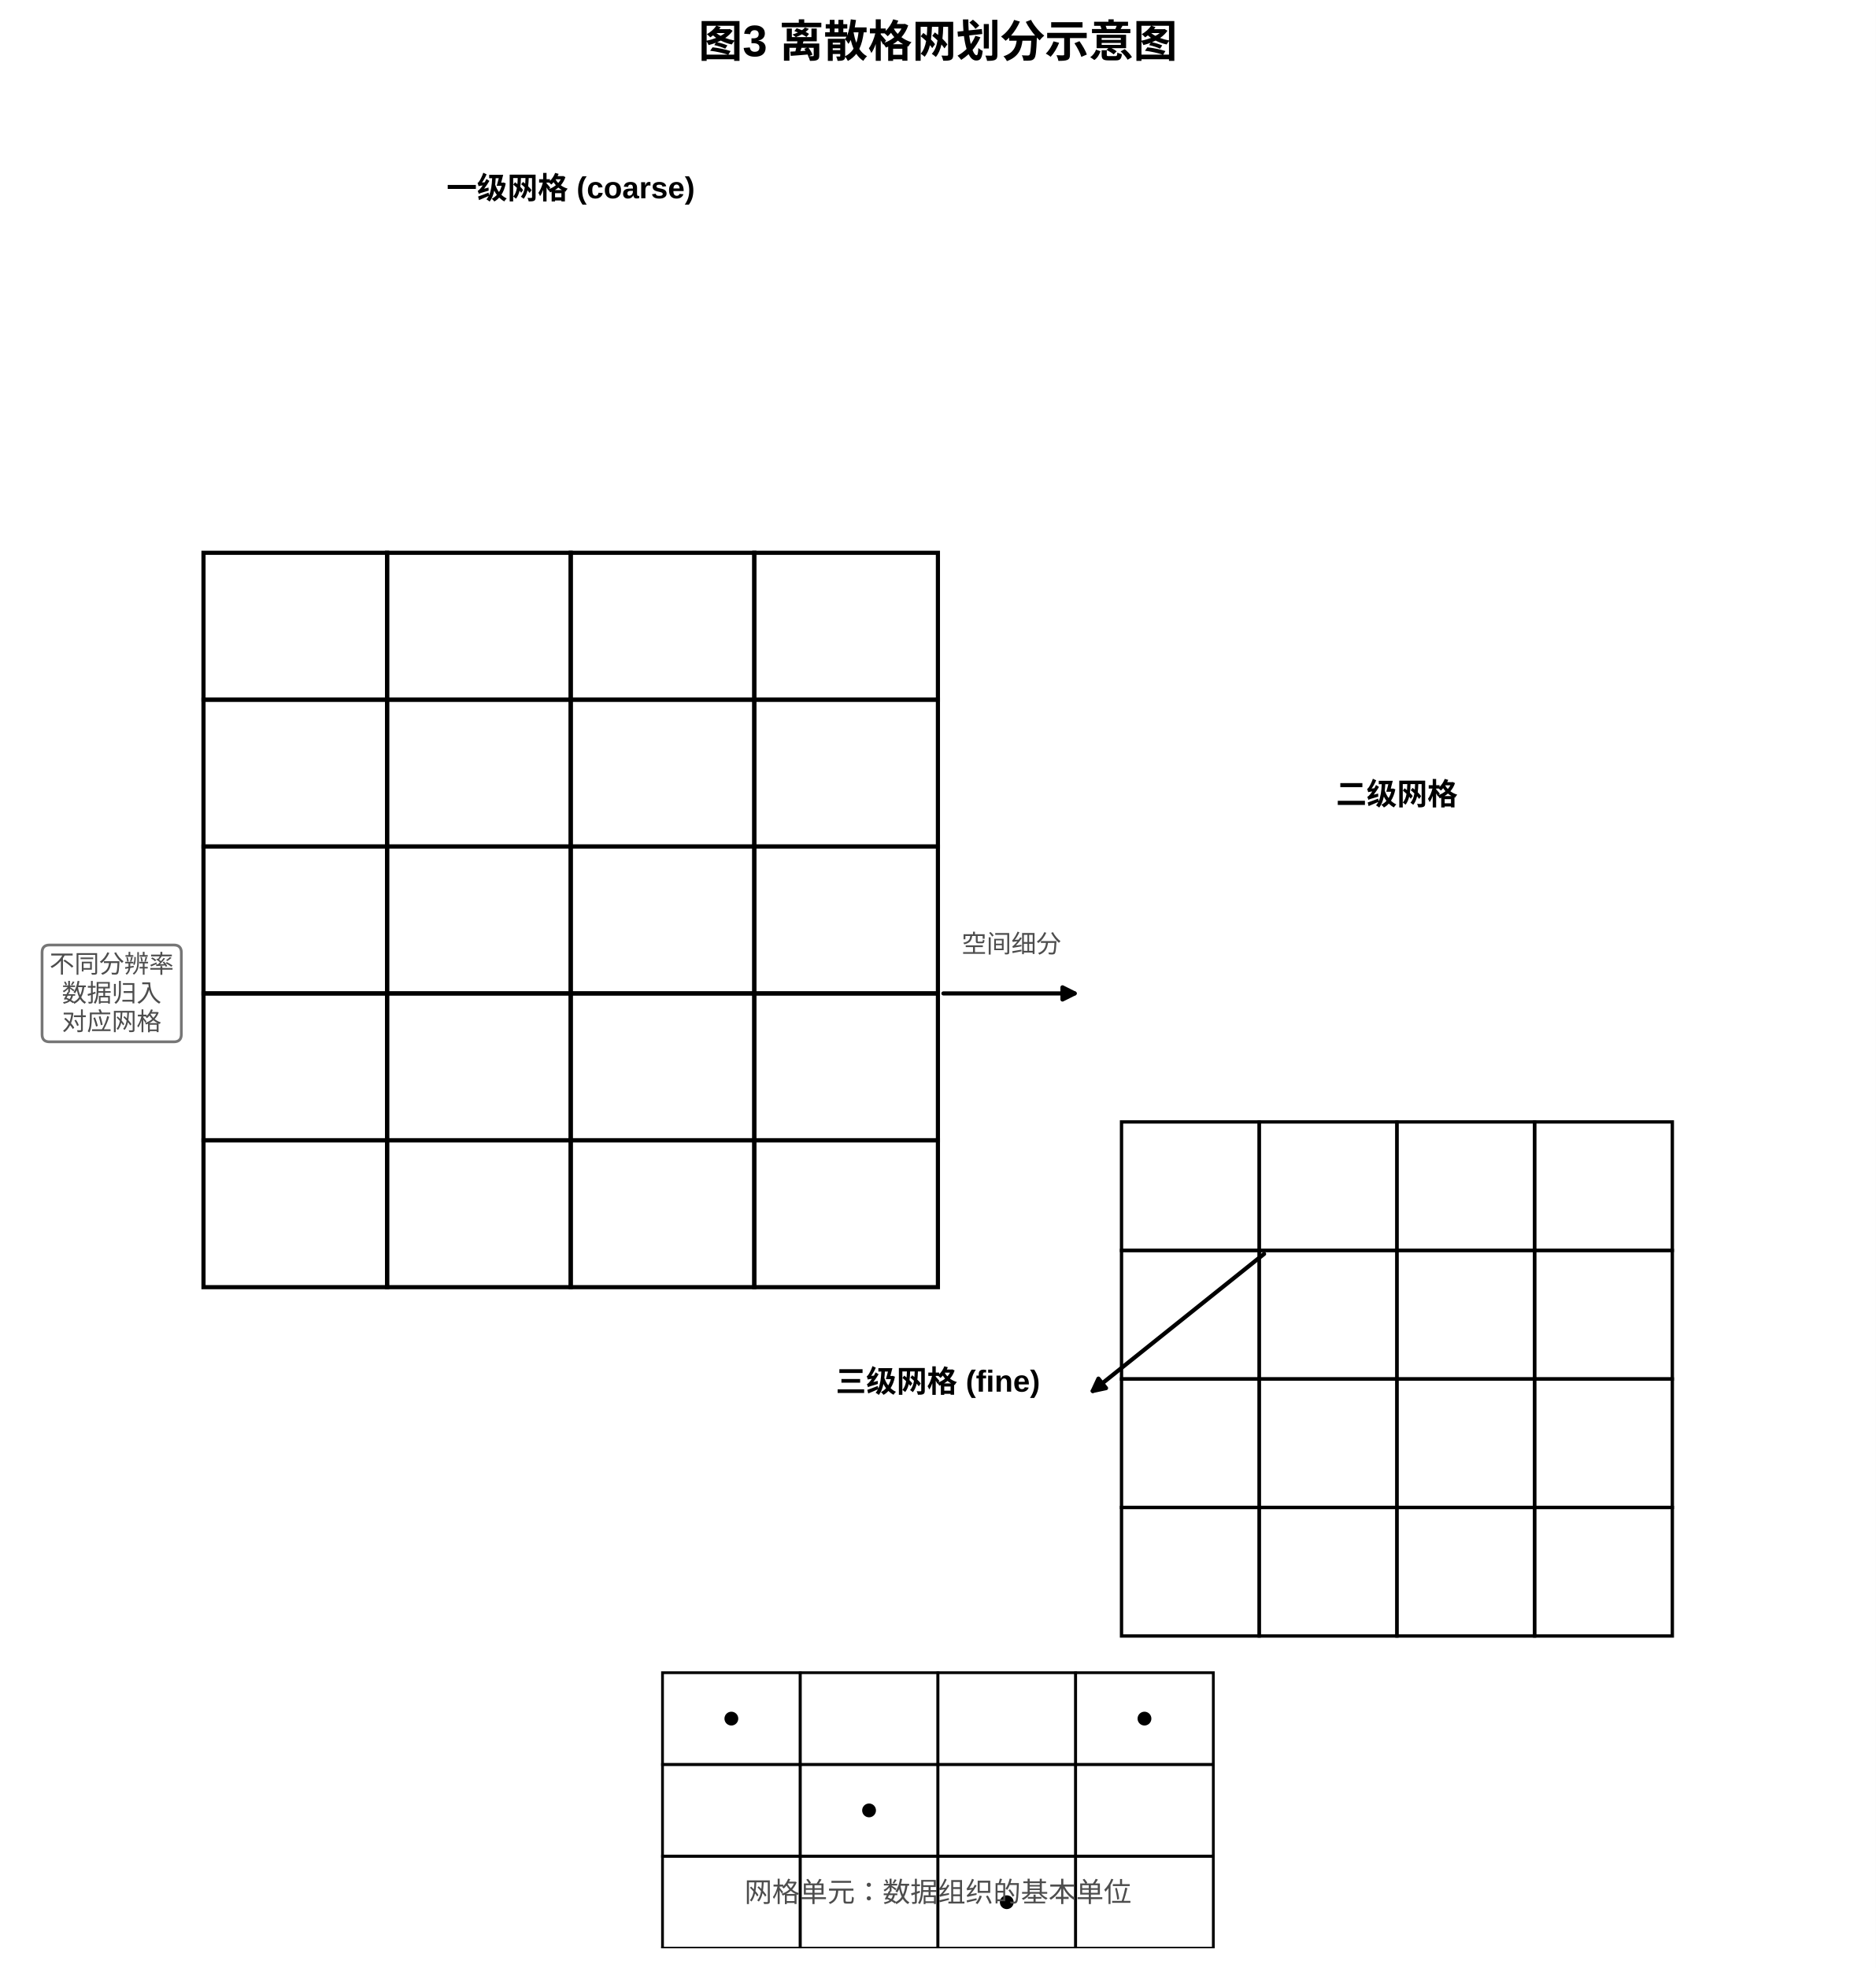
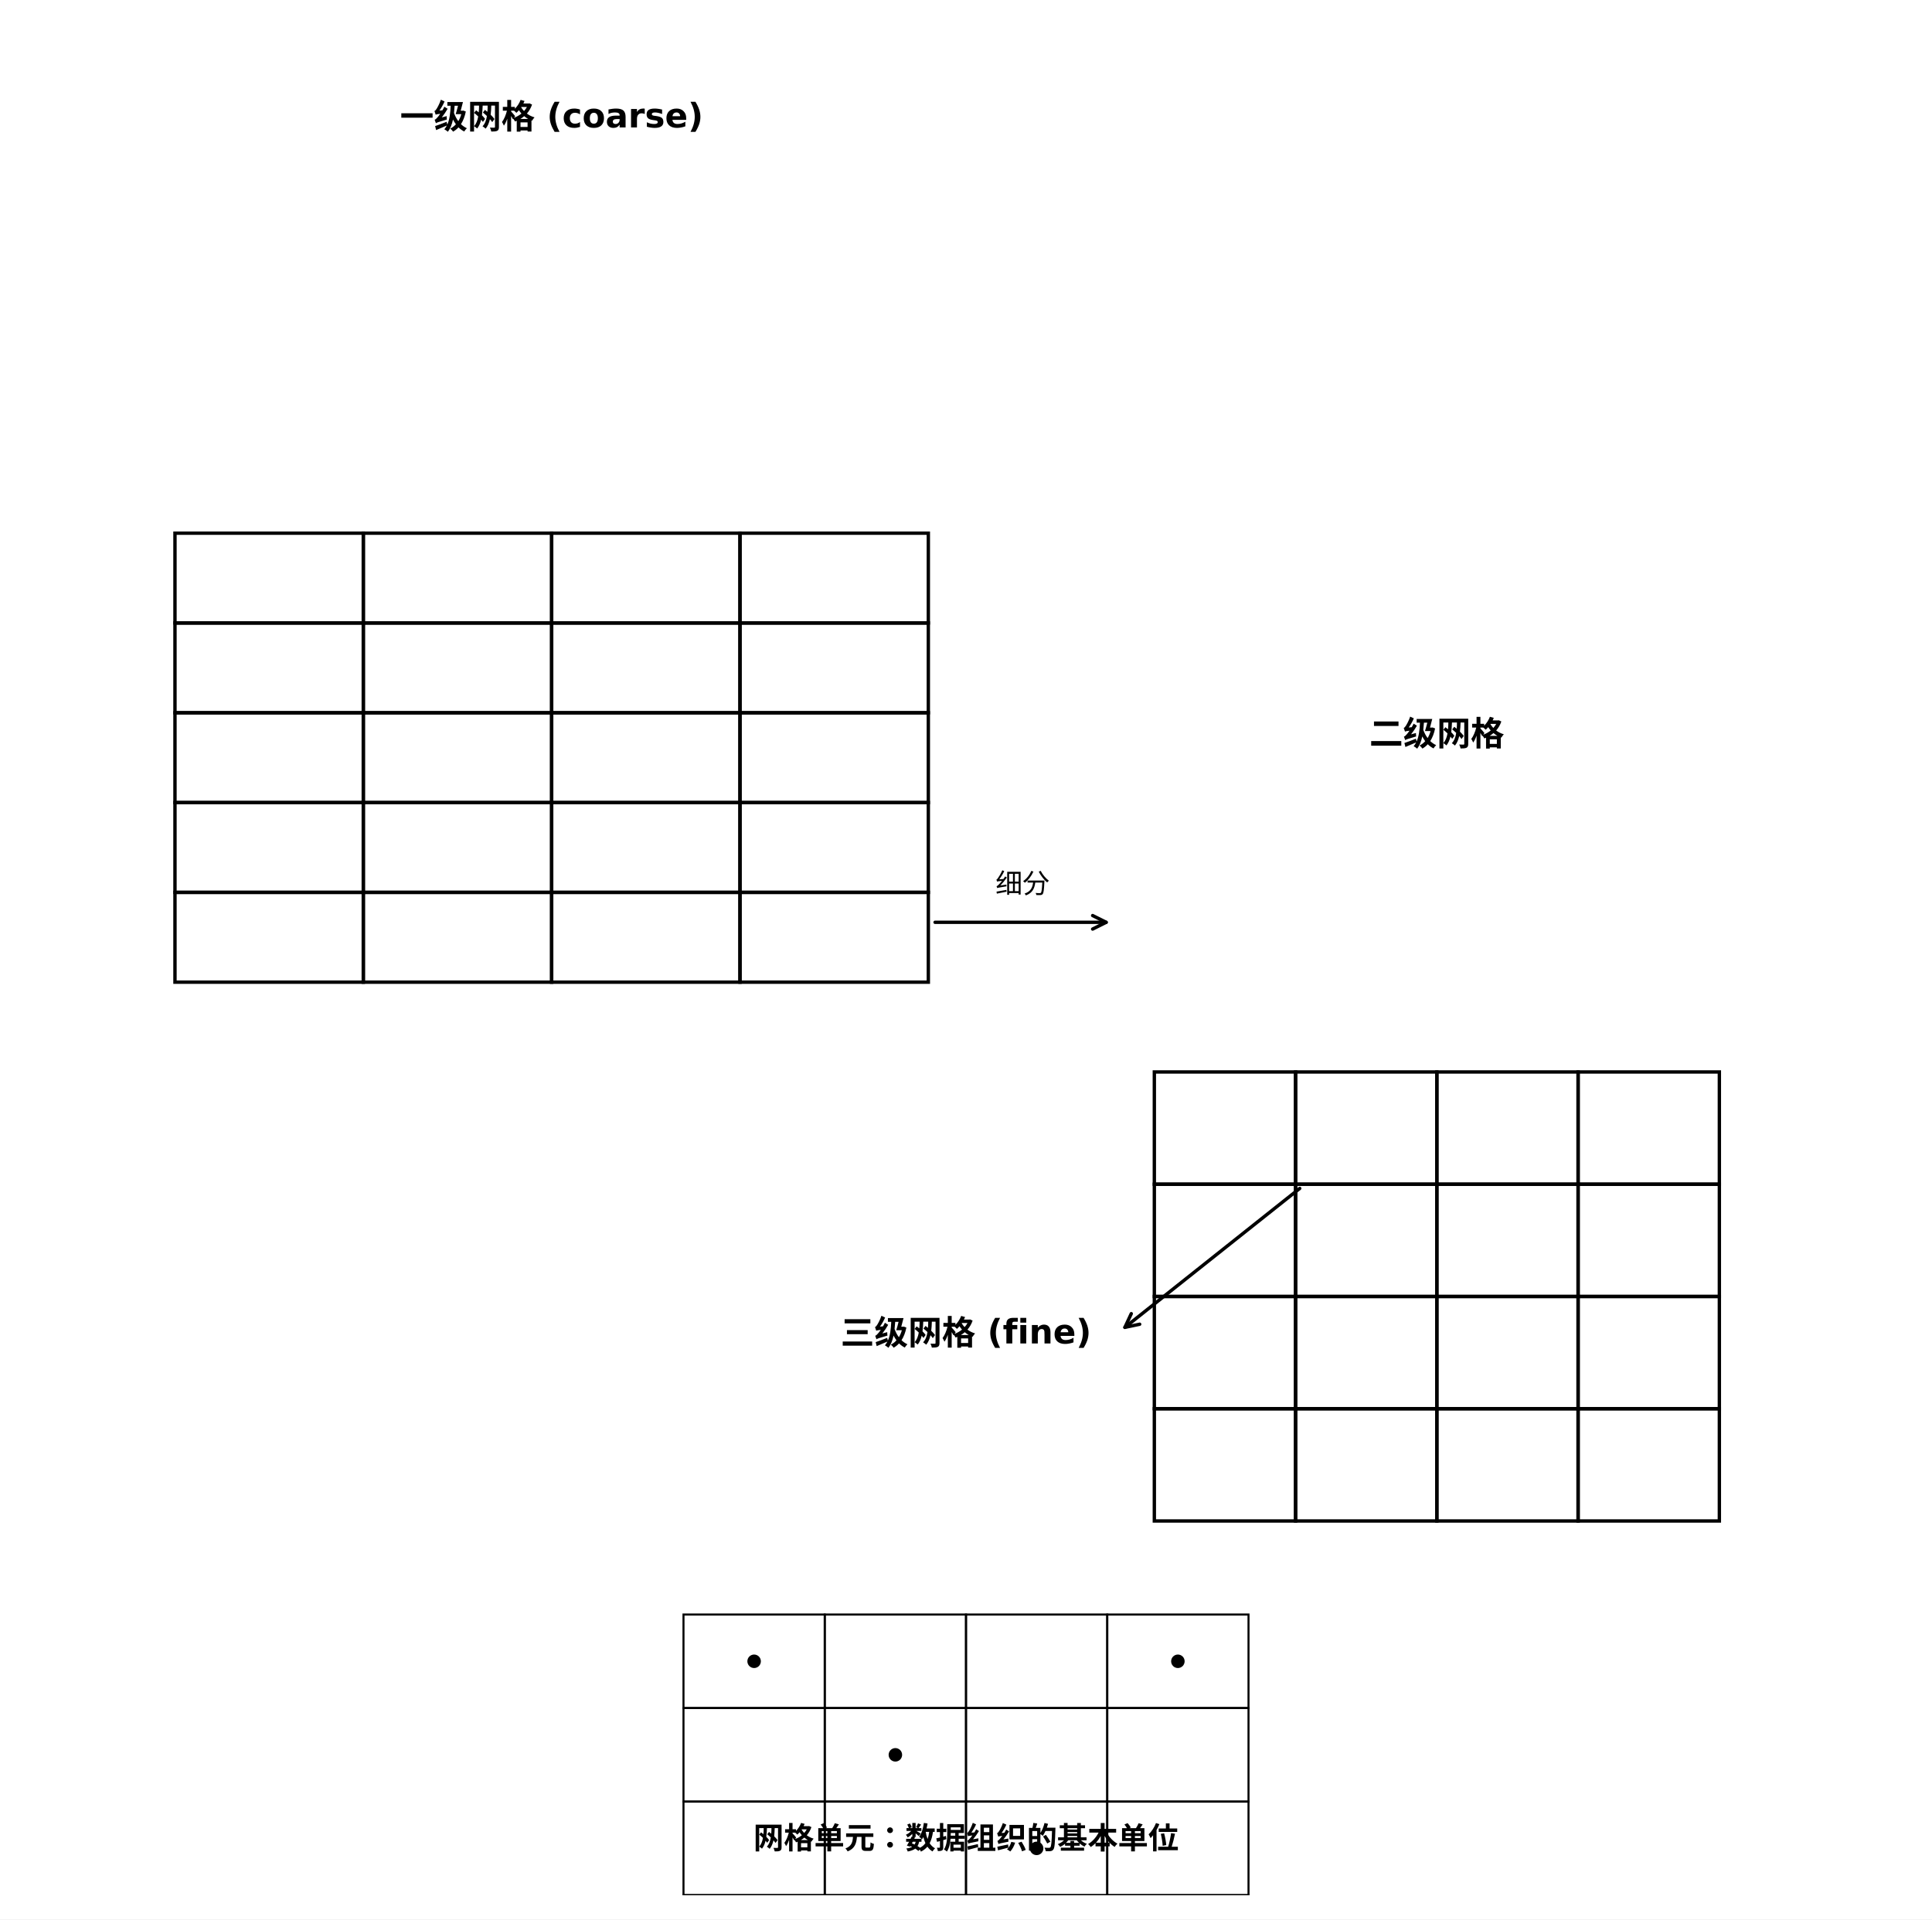
- <svg xmlns="http://www.w3.org/2000/svg" xmlns:xlink="http://www.w3.org/1999/xlink" width="678.788pt" height="712.178pt" viewBox="0 0 678.788 712.178" version="1.1">
+ <svg xmlns="http://www.w3.org/2000/svg" xmlns:xlink="http://www.w3.org/1999/xlink" width="572.4pt" height="568.8pt" viewBox="0 0 572.4 568.8" version="1.1">
  <defs>
    <style type="text/css">*{stroke-linejoin: round; stroke-linecap: butt}</style>
  </defs>
  <g id="figure_1">
    <g id="patch_1">
-       <path d="M 0 712.178  L 678.788 712.178  L 678.788 0  L 0 0  z " style="fill: #ffffff" />
+       <path d="M 0 568.8  L 572.4 568.8  L 572.4 0  L 0 0  z " style="fill: #ffffff" />
    </g>
    <g id="axes_1">
      <g id="patch_2">
-         <path d="M 73.639 253.194  L 140.077 253.194  L 140.077 200.043  L 73.639 200.043  L 73.639 253.194  z " clip-path="url(#p4e05407695)" style="fill: none; stroke: #000000; stroke-width: 1.5; stroke-linejoin: miter" />
+         <path d="M 51.84 184.608  L 107.64 184.608  L 107.64 157.997  L 51.84 157.997  L 51.84 184.608  z " clip-path="url(#p0738478dee)" style="fill: none; stroke: #000000; stroke-linejoin: miter" />
      </g>
      <g id="patch_3">
-         <path d="M 140.077 253.194  L 206.516 253.194  L 206.516 200.043  L 140.077 200.043  L 140.077 253.194  z " clip-path="url(#p4e05407695)" style="fill: none; stroke: #000000; stroke-width: 1.5; stroke-linejoin: miter" />
+         <path d="M 107.64 184.608  L 163.44 184.608  L 163.44 157.997  L 107.64 157.997  L 107.64 184.608  z " clip-path="url(#p0738478dee)" style="fill: none; stroke: #000000; stroke-linejoin: miter" />
      </g>
      <g id="patch_4">
-         <path d="M 206.516 253.194  L 272.955 253.194  L 272.955 200.043  L 206.516 200.043  L 206.516 253.194  z " clip-path="url(#p4e05407695)" style="fill: none; stroke: #000000; stroke-width: 1.5; stroke-linejoin: miter" />
+         <path d="M 163.44 184.608  L 219.24 184.608  L 219.24 157.997  L 163.44 157.997  L 163.44 184.608  z " clip-path="url(#p0738478dee)" style="fill: none; stroke: #000000; stroke-linejoin: miter" />
      </g>
      <g id="patch_5">
-         <path d="M 272.955 253.194  L 339.394 253.194  L 339.394 200.043  L 272.955 200.043  L 272.955 253.194  z " clip-path="url(#p4e05407695)" style="fill: none; stroke: #000000; stroke-width: 1.5; stroke-linejoin: miter" />
+         <path d="M 219.24 184.608  L 275.04 184.608  L 275.04 157.997  L 219.24 157.997  L 219.24 184.608  z " clip-path="url(#p0738478dee)" style="fill: none; stroke: #000000; stroke-linejoin: miter" />
      </g>
      <g id="patch_6">
-         <path d="M 73.639 306.345  L 140.077 306.345  L 140.077 253.194  L 73.639 253.194  L 73.639 306.345  z " clip-path="url(#p4e05407695)" style="fill: none; stroke: #000000; stroke-width: 1.5; stroke-linejoin: miter" />
+         <path d="M 51.84 211.219  L 107.64 211.219  L 107.64 184.608  L 51.84 184.608  L 51.84 211.219  z " clip-path="url(#p0738478dee)" style="fill: none; stroke: #000000; stroke-linejoin: miter" />
      </g>
      <g id="patch_7">
-         <path d="M 140.077 306.345  L 206.516 306.345  L 206.516 253.194  L 140.077 253.194  L 140.077 306.345  z " clip-path="url(#p4e05407695)" style="fill: none; stroke: #000000; stroke-width: 1.5; stroke-linejoin: miter" />
+         <path d="M 107.64 211.219  L 163.44 211.219  L 163.44 184.608  L 107.64 184.608  L 107.64 211.219  z " clip-path="url(#p0738478dee)" style="fill: none; stroke: #000000; stroke-linejoin: miter" />
      </g>
      <g id="patch_8">
-         <path d="M 206.516 306.345  L 272.955 306.345  L 272.955 253.194  L 206.516 253.194  L 206.516 306.345  z " clip-path="url(#p4e05407695)" style="fill: none; stroke: #000000; stroke-width: 1.5; stroke-linejoin: miter" />
+         <path d="M 163.44 211.219  L 219.24 211.219  L 219.24 184.608  L 163.44 184.608  L 163.44 211.219  z " clip-path="url(#p0738478dee)" style="fill: none; stroke: #000000; stroke-linejoin: miter" />
      </g>
      <g id="patch_9">
-         <path d="M 272.955 306.345  L 339.394 306.345  L 339.394 253.194  L 272.955 253.194  L 272.955 306.345  z " clip-path="url(#p4e05407695)" style="fill: none; stroke: #000000; stroke-width: 1.5; stroke-linejoin: miter" />
+         <path d="M 219.24 211.219  L 275.04 211.219  L 275.04 184.608  L 219.24 184.608  L 219.24 211.219  z " clip-path="url(#p0738478dee)" style="fill: none; stroke: #000000; stroke-linejoin: miter" />
      </g>
      <g id="patch_10">
-         <path d="M 73.639 359.496  L 140.077 359.496  L 140.077 306.345  L 73.639 306.345  L 73.639 359.496  z " clip-path="url(#p4e05407695)" style="fill: none; stroke: #000000; stroke-width: 1.5; stroke-linejoin: miter" />
+         <path d="M 51.84 237.83  L 107.64 237.83  L 107.64 211.219  L 51.84 211.219  L 51.84 237.83  z " clip-path="url(#p0738478dee)" style="fill: none; stroke: #000000; stroke-linejoin: miter" />
      </g>
      <g id="patch_11">
-         <path d="M 140.077 359.496  L 206.516 359.496  L 206.516 306.345  L 140.077 306.345  L 140.077 359.496  z " clip-path="url(#p4e05407695)" style="fill: none; stroke: #000000; stroke-width: 1.5; stroke-linejoin: miter" />
+         <path d="M 107.64 237.83  L 163.44 237.83  L 163.44 211.219  L 107.64 211.219  L 107.64 237.83  z " clip-path="url(#p0738478dee)" style="fill: none; stroke: #000000; stroke-linejoin: miter" />
      </g>
      <g id="patch_12">
-         <path d="M 206.516 359.496  L 272.955 359.496  L 272.955 306.345  L 206.516 306.345  L 206.516 359.496  z " clip-path="url(#p4e05407695)" style="fill: none; stroke: #000000; stroke-width: 1.5; stroke-linejoin: miter" />
+         <path d="M 163.44 237.83  L 219.24 237.83  L 219.24 211.219  L 163.44 211.219  L 163.44 237.83  z " clip-path="url(#p0738478dee)" style="fill: none; stroke: #000000; stroke-linejoin: miter" />
      </g>
      <g id="patch_13">
-         <path d="M 272.955 359.496  L 339.394 359.496  L 339.394 306.345  L 272.955 306.345  L 272.955 359.496  z " clip-path="url(#p4e05407695)" style="fill: none; stroke: #000000; stroke-width: 1.5; stroke-linejoin: miter" />
+         <path d="M 219.24 237.83  L 275.04 237.83  L 275.04 211.219  L 219.24 211.219  L 219.24 237.83  z " clip-path="url(#p0738478dee)" style="fill: none; stroke: #000000; stroke-linejoin: miter" />
      </g>
      <g id="patch_14">
-         <path d="M 73.639 412.647  L 140.077 412.647  L 140.077 359.496  L 73.639 359.496  L 73.639 412.647  z " clip-path="url(#p4e05407695)" style="fill: none; stroke: #000000; stroke-width: 1.5; stroke-linejoin: miter" />
+         <path d="M 51.84 264.442  L 107.64 264.442  L 107.64 237.83  L 51.84 237.83  L 51.84 264.442  z " clip-path="url(#p0738478dee)" style="fill: none; stroke: #000000; stroke-linejoin: miter" />
      </g>
      <g id="patch_15">
-         <path d="M 140.077 412.647  L 206.516 412.647  L 206.516 359.496  L 140.077 359.496  L 140.077 412.647  z " clip-path="url(#p4e05407695)" style="fill: none; stroke: #000000; stroke-width: 1.5; stroke-linejoin: miter" />
+         <path d="M 107.64 264.442  L 163.44 264.442  L 163.44 237.83  L 107.64 237.83  L 107.64 264.442  z " clip-path="url(#p0738478dee)" style="fill: none; stroke: #000000; stroke-linejoin: miter" />
      </g>
      <g id="patch_16">
-         <path d="M 206.516 412.647  L 272.955 412.647  L 272.955 359.496  L 206.516 359.496  L 206.516 412.647  z " clip-path="url(#p4e05407695)" style="fill: none; stroke: #000000; stroke-width: 1.5; stroke-linejoin: miter" />
+         <path d="M 163.44 264.442  L 219.24 264.442  L 219.24 237.83  L 163.44 237.83  L 163.44 264.442  z " clip-path="url(#p0738478dee)" style="fill: none; stroke: #000000; stroke-linejoin: miter" />
      </g>
      <g id="patch_17">
-         <path d="M 272.955 412.647  L 339.394 412.647  L 339.394 359.496  L 272.955 359.496  L 272.955 412.647  z " clip-path="url(#p4e05407695)" style="fill: none; stroke: #000000; stroke-width: 1.5; stroke-linejoin: miter" />
+         <path d="M 219.24 264.442  L 275.04 264.442  L 275.04 237.83  L 219.24 237.83  L 219.24 264.442  z " clip-path="url(#p0738478dee)" style="fill: none; stroke: #000000; stroke-linejoin: miter" />
      </g>
      <g id="patch_18">
-         <path d="M 73.639 465.798  L 140.077 465.798  L 140.077 412.647  L 73.639 412.647  L 73.639 465.798  z " clip-path="url(#p4e05407695)" style="fill: none; stroke: #000000; stroke-width: 1.5; stroke-linejoin: miter" />
+         <path d="M 51.84 291.053  L 107.64 291.053  L 107.64 264.442  L 51.84 264.442  L 51.84 291.053  z " clip-path="url(#p0738478dee)" style="fill: none; stroke: #000000; stroke-linejoin: miter" />
      </g>
      <g id="patch_19">
-         <path d="M 140.077 465.798  L 206.516 465.798  L 206.516 412.647  L 140.077 412.647  L 140.077 465.798  z " clip-path="url(#p4e05407695)" style="fill: none; stroke: #000000; stroke-width: 1.5; stroke-linejoin: miter" />
+         <path d="M 107.64 291.053  L 163.44 291.053  L 163.44 264.442  L 107.64 264.442  L 107.64 291.053  z " clip-path="url(#p0738478dee)" style="fill: none; stroke: #000000; stroke-linejoin: miter" />
      </g>
      <g id="patch_20">
-         <path d="M 206.516 465.798  L 272.955 465.798  L 272.955 412.647  L 206.516 412.647  L 206.516 465.798  z " clip-path="url(#p4e05407695)" style="fill: none; stroke: #000000; stroke-width: 1.5; stroke-linejoin: miter" />
+         <path d="M 163.44 291.053  L 219.24 291.053  L 219.24 264.442  L 163.44 264.442  L 163.44 291.053  z " clip-path="url(#p0738478dee)" style="fill: none; stroke: #000000; stroke-linejoin: miter" />
      </g>
      <g id="patch_21">
-         <path d="M 272.955 465.798  L 339.394 465.798  L 339.394 412.647  L 272.955 412.647  L 272.955 465.798  z " clip-path="url(#p4e05407695)" style="fill: none; stroke: #000000; stroke-width: 1.5; stroke-linejoin: miter" />
+         <path d="M 219.24 291.053  L 275.04 291.053  L 275.04 264.442  L 219.24 264.442  L 219.24 291.053  z " clip-path="url(#p0738478dee)" style="fill: none; stroke: #000000; stroke-linejoin: miter" />
      </g>
      <g id="patch_22">
-         <path d="M 405.832 452.51  L 455.662 452.51  L 455.662 406.003  L 405.832 406.003  L 405.832 452.51  z " clip-path="url(#p4e05407695)" style="fill: none; stroke: #000000; stroke-width: 1.2; stroke-linejoin: miter" />
+         <path d="M 342 350.928  L 383.85 350.928  L 383.85 317.664  L 342 317.664  L 342 350.928  z " clip-path="url(#p0738478dee)" style="fill: none; stroke: #000000; stroke-linejoin: miter" />
      </g>
      <g id="patch_23">
-         <path d="M 455.662 452.51  L 505.491 452.51  L 505.491 406.003  L 455.662 406.003  L 455.662 452.51  z " clip-path="url(#p4e05407695)" style="fill: none; stroke: #000000; stroke-width: 1.2; stroke-linejoin: miter" />
+         <path d="M 383.85 350.928  L 425.7 350.928  L 425.7 317.664  L 383.85 317.664  L 383.85 350.928  z " clip-path="url(#p0738478dee)" style="fill: none; stroke: #000000; stroke-linejoin: miter" />
      </g>
      <g id="patch_24">
-         <path d="M 505.491 452.51  L 555.32 452.51  L 555.32 406.003  L 505.491 406.003  L 505.491 452.51  z " clip-path="url(#p4e05407695)" style="fill: none; stroke: #000000; stroke-width: 1.2; stroke-linejoin: miter" />
+         <path d="M 425.7 350.928  L 467.55 350.928  L 467.55 317.664  L 425.7 317.664  L 425.7 350.928  z " clip-path="url(#p0738478dee)" style="fill: none; stroke: #000000; stroke-linejoin: miter" />
      </g>
      <g id="patch_25">
-         <path d="M 555.32 452.51  L 605.149 452.51  L 605.149 406.003  L 555.32 406.003  L 555.32 452.51  z " clip-path="url(#p4e05407695)" style="fill: none; stroke: #000000; stroke-width: 1.2; stroke-linejoin: miter" />
+         <path d="M 467.55 350.928  L 509.4 350.928  L 509.4 317.664  L 467.55 317.664  L 467.55 350.928  z " clip-path="url(#p0738478dee)" style="fill: none; stroke: #000000; stroke-linejoin: miter" />
      </g>
      <g id="patch_26">
-         <path d="M 405.832 499.017  L 455.662 499.017  L 455.662 452.51  L 405.832 452.51  L 405.832 499.017  z " clip-path="url(#p4e05407695)" style="fill: none; stroke: #000000; stroke-width: 1.2; stroke-linejoin: miter" />
+         <path d="M 342 384.192  L 383.85 384.192  L 383.85 350.928  L 342 350.928  L 342 384.192  z " clip-path="url(#p0738478dee)" style="fill: none; stroke: #000000; stroke-linejoin: miter" />
      </g>
      <g id="patch_27">
-         <path d="M 455.662 499.017  L 505.491 499.017  L 505.491 452.51  L 455.662 452.51  L 455.662 499.017  z " clip-path="url(#p4e05407695)" style="fill: none; stroke: #000000; stroke-width: 1.2; stroke-linejoin: miter" />
+         <path d="M 383.85 384.192  L 425.7 384.192  L 425.7 350.928  L 383.85 350.928  L 383.85 384.192  z " clip-path="url(#p0738478dee)" style="fill: none; stroke: #000000; stroke-linejoin: miter" />
      </g>
      <g id="patch_28">
-         <path d="M 505.491 499.017  L 555.32 499.017  L 555.32 452.51  L 505.491 452.51  L 505.491 499.017  z " clip-path="url(#p4e05407695)" style="fill: none; stroke: #000000; stroke-width: 1.2; stroke-linejoin: miter" />
+         <path d="M 425.7 384.192  L 467.55 384.192  L 467.55 350.928  L 425.7 350.928  L 425.7 384.192  z " clip-path="url(#p0738478dee)" style="fill: none; stroke: #000000; stroke-linejoin: miter" />
      </g>
      <g id="patch_29">
-         <path d="M 555.32 499.017  L 605.149 499.017  L 605.149 452.51  L 555.32 452.51  L 555.32 499.017  z " clip-path="url(#p4e05407695)" style="fill: none; stroke: #000000; stroke-width: 1.2; stroke-linejoin: miter" />
+         <path d="M 467.55 384.192  L 509.4 384.192  L 509.4 350.928  L 467.55 350.928  L 467.55 384.192  z " clip-path="url(#p0738478dee)" style="fill: none; stroke: #000000; stroke-linejoin: miter" />
      </g>
      <g id="patch_30">
-         <path d="M 405.832 545.524  L 455.662 545.524  L 455.662 499.017  L 405.832 499.017  L 405.832 545.524  z " clip-path="url(#p4e05407695)" style="fill: none; stroke: #000000; stroke-width: 1.2; stroke-linejoin: miter" />
+         <path d="M 342 417.456  L 383.85 417.456  L 383.85 384.192  L 342 384.192  L 342 417.456  z " clip-path="url(#p0738478dee)" style="fill: none; stroke: #000000; stroke-linejoin: miter" />
      </g>
      <g id="patch_31">
-         <path d="M 455.662 545.524  L 505.491 545.524  L 505.491 499.017  L 455.662 499.017  L 455.662 545.524  z " clip-path="url(#p4e05407695)" style="fill: none; stroke: #000000; stroke-width: 1.2; stroke-linejoin: miter" />
+         <path d="M 383.85 417.456  L 425.7 417.456  L 425.7 384.192  L 383.85 384.192  L 383.85 417.456  z " clip-path="url(#p0738478dee)" style="fill: none; stroke: #000000; stroke-linejoin: miter" />
      </g>
      <g id="patch_32">
-         <path d="M 505.491 545.524  L 555.32 545.524  L 555.32 499.017  L 505.491 499.017  L 505.491 545.524  z " clip-path="url(#p4e05407695)" style="fill: none; stroke: #000000; stroke-width: 1.2; stroke-linejoin: miter" />
+         <path d="M 425.7 417.456  L 467.55 417.456  L 467.55 384.192  L 425.7 384.192  L 425.7 417.456  z " clip-path="url(#p0738478dee)" style="fill: none; stroke: #000000; stroke-linejoin: miter" />
      </g>
      <g id="patch_33">
-         <path d="M 555.32 545.524  L 605.149 545.524  L 605.149 499.017  L 555.32 499.017  L 555.32 545.524  z " clip-path="url(#p4e05407695)" style="fill: none; stroke: #000000; stroke-width: 1.2; stroke-linejoin: miter" />
+         <path d="M 467.55 417.456  L 509.4 417.456  L 509.4 384.192  L 467.55 384.192  L 467.55 417.456  z " clip-path="url(#p0738478dee)" style="fill: none; stroke: #000000; stroke-linejoin: miter" />
      </g>
      <g id="patch_34">
-         <path d="M 405.832 592.032  L 455.662 592.032  L 455.662 545.524  L 405.832 545.524  L 405.832 592.032  z " clip-path="url(#p4e05407695)" style="fill: none; stroke: #000000; stroke-width: 1.2; stroke-linejoin: miter" />
+         <path d="M 342 450.72  L 383.85 450.72  L 383.85 417.456  L 342 417.456  L 342 450.72  z " clip-path="url(#p0738478dee)" style="fill: none; stroke: #000000; stroke-linejoin: miter" />
      </g>
      <g id="patch_35">
-         <path d="M 455.662 592.032  L 505.491 592.032  L 505.491 545.524  L 455.662 545.524  L 455.662 592.032  z " clip-path="url(#p4e05407695)" style="fill: none; stroke: #000000; stroke-width: 1.2; stroke-linejoin: miter" />
+         <path d="M 383.85 450.72  L 425.7 450.72  L 425.7 417.456  L 383.85 417.456  L 383.85 450.72  z " clip-path="url(#p0738478dee)" style="fill: none; stroke: #000000; stroke-linejoin: miter" />
      </g>
      <g id="patch_36">
-         <path d="M 505.491 592.032  L 555.32 592.032  L 555.32 545.524  L 505.491 545.524  L 505.491 592.032  z " clip-path="url(#p4e05407695)" style="fill: none; stroke: #000000; stroke-width: 1.2; stroke-linejoin: miter" />
+         <path d="M 425.7 450.72  L 467.55 450.72  L 467.55 417.456  L 425.7 417.456  L 425.7 450.72  z " clip-path="url(#p0738478dee)" style="fill: none; stroke: #000000; stroke-linejoin: miter" />
      </g>
      <g id="patch_37">
-         <path d="M 555.32 592.032  L 605.149 592.032  L 605.149 545.524  L 555.32 545.524  L 555.32 592.032  z " clip-path="url(#p4e05407695)" style="fill: none; stroke: #000000; stroke-width: 1.2; stroke-linejoin: miter" />
+         <path d="M 467.55 450.72  L 509.4 450.72  L 509.4 417.456  L 467.55 417.456  L 467.55 450.72  z " clip-path="url(#p0738478dee)" style="fill: none; stroke: #000000; stroke-linejoin: miter" />
      </g>
      <g id="patch_38">
-         <path d="M 239.736 638.539  L 289.565 638.539  L 289.565 605.319  L 239.736 605.319  L 239.736 638.539  z " clip-path="url(#p4e05407695)" style="fill: none; stroke: #000000; stroke-linejoin: miter" />
+         <path d="M 202.5 506.16  L 244.35 506.16  L 244.35 478.44  L 202.5 478.44  L 202.5 506.16  z " clip-path="url(#p0738478dee)" style="fill: none; stroke: #000000; stroke-width: 0.6; stroke-linejoin: miter" />
      </g>
      <g id="patch_39">
-         <path d="M 289.565 638.539  L 339.394 638.539  L 339.394 605.319  L 289.565 605.319  L 289.565 638.539  z " clip-path="url(#p4e05407695)" style="fill: none; stroke: #000000; stroke-linejoin: miter" />
+         <path d="M 244.35 506.16  L 286.2 506.16  L 286.2 478.44  L 244.35 478.44  L 244.35 506.16  z " clip-path="url(#p0738478dee)" style="fill: none; stroke: #000000; stroke-width: 0.6; stroke-linejoin: miter" />
      </g>
      <g id="patch_40">
-         <path d="M 339.394 638.539  L 389.223 638.539  L 389.223 605.319  L 339.394 605.319  L 339.394 638.539  z " clip-path="url(#p4e05407695)" style="fill: none; stroke: #000000; stroke-linejoin: miter" />
+         <path d="M 286.2 506.16  L 328.05 506.16  L 328.05 478.44  L 286.2 478.44  L 286.2 506.16  z " clip-path="url(#p0738478dee)" style="fill: none; stroke: #000000; stroke-width: 0.6; stroke-linejoin: miter" />
      </g>
      <g id="patch_41">
-         <path d="M 389.223 638.539  L 439.052 638.539  L 439.052 605.319  L 389.223 605.319  L 389.223 638.539  z " clip-path="url(#p4e05407695)" style="fill: none; stroke: #000000; stroke-linejoin: miter" />
+         <path d="M 328.05 506.16  L 369.9 506.16  L 369.9 478.44  L 328.05 478.44  L 328.05 506.16  z " clip-path="url(#p0738478dee)" style="fill: none; stroke: #000000; stroke-width: 0.6; stroke-linejoin: miter" />
      </g>
      <g id="patch_42">
-         <path d="M 239.736 671.758  L 289.565 671.758  L 289.565 638.539  L 239.736 638.539  L 239.736 671.758  z " clip-path="url(#p4e05407695)" style="fill: none; stroke: #000000; stroke-linejoin: miter" />
+         <path d="M 202.5 533.88  L 244.35 533.88  L 244.35 506.16  L 202.5 506.16  L 202.5 533.88  z " clip-path="url(#p0738478dee)" style="fill: none; stroke: #000000; stroke-width: 0.6; stroke-linejoin: miter" />
      </g>
      <g id="patch_43">
-         <path d="M 289.565 671.758  L 339.394 671.758  L 339.394 638.539  L 289.565 638.539  L 289.565 671.758  z " clip-path="url(#p4e05407695)" style="fill: none; stroke: #000000; stroke-linejoin: miter" />
+         <path d="M 244.35 533.88  L 286.2 533.88  L 286.2 506.16  L 244.35 506.16  L 244.35 533.88  z " clip-path="url(#p0738478dee)" style="fill: none; stroke: #000000; stroke-width: 0.6; stroke-linejoin: miter" />
      </g>
      <g id="patch_44">
-         <path d="M 339.394 671.758  L 389.223 671.758  L 389.223 638.539  L 339.394 638.539  L 339.394 671.758  z " clip-path="url(#p4e05407695)" style="fill: none; stroke: #000000; stroke-linejoin: miter" />
+         <path d="M 286.2 533.88  L 328.05 533.88  L 328.05 506.16  L 286.2 506.16  L 286.2 533.88  z " clip-path="url(#p0738478dee)" style="fill: none; stroke: #000000; stroke-width: 0.6; stroke-linejoin: miter" />
      </g>
      <g id="patch_45">
-         <path d="M 389.223 671.758  L 439.052 671.758  L 439.052 638.539  L 389.223 638.539  L 389.223 671.758  z " clip-path="url(#p4e05407695)" style="fill: none; stroke: #000000; stroke-linejoin: miter" />
+         <path d="M 328.05 533.88  L 369.9 533.88  L 369.9 506.16  L 328.05 506.16  L 328.05 533.88  z " clip-path="url(#p0738478dee)" style="fill: none; stroke: #000000; stroke-width: 0.6; stroke-linejoin: miter" />
      </g>
      <g id="patch_46">
-         <path d="M 239.736 704.977  L 289.565 704.977  L 289.565 671.758  L 239.736 671.758  L 239.736 704.977  z " clip-path="url(#p4e05407695)" style="fill: none; stroke: #000000; stroke-linejoin: miter" />
+         <path d="M 202.5 561.6  L 244.35 561.6  L 244.35 533.88  L 202.5 533.88  L 202.5 561.6  z " clip-path="url(#p0738478dee)" style="fill: none; stroke: #000000; stroke-width: 0.6; stroke-linejoin: miter" />
      </g>
      <g id="patch_47">
-         <path d="M 289.565 704.977  L 339.394 704.977  L 339.394 671.758  L 289.565 671.758  L 289.565 704.977  z " clip-path="url(#p4e05407695)" style="fill: none; stroke: #000000; stroke-linejoin: miter" />
+         <path d="M 244.35 561.6  L 286.2 561.6  L 286.2 533.88  L 244.35 533.88  L 244.35 561.6  z " clip-path="url(#p0738478dee)" style="fill: none; stroke: #000000; stroke-width: 0.6; stroke-linejoin: miter" />
      </g>
      <g id="patch_48">
-         <path d="M 339.394 704.977  L 389.223 704.977  L 389.223 671.758  L 339.394 671.758  L 339.394 704.977  z " clip-path="url(#p4e05407695)" style="fill: none; stroke: #000000; stroke-linejoin: miter" />
+         <path d="M 286.2 561.6  L 328.05 561.6  L 328.05 533.88  L 286.2 533.88  L 286.2 561.6  z " clip-path="url(#p0738478dee)" style="fill: none; stroke: #000000; stroke-width: 0.6; stroke-linejoin: miter" />
      </g>
      <g id="patch_49">
-         <path d="M 389.223 704.977  L 439.052 704.977  L 439.052 671.758  L 389.223 671.758  L 389.223 704.977  z " clip-path="url(#p4e05407695)" style="fill: none; stroke: #000000; stroke-linejoin: miter" />
+         <path d="M 328.05 561.6  L 369.9 561.6  L 369.9 533.88  L 328.05 533.88  L 328.05 561.6  z " clip-path="url(#p0738478dee)" style="fill: none; stroke: #000000; stroke-width: 0.6; stroke-linejoin: miter" />
      </g>
      <g id="patch_50">
-         <path d="M 289.565 713.178  L 289.565 704.977  L 239.736 704.977  L 239.736 713.178  " clip-path="url(#p4e05407695)" style="fill: none; stroke: #000000; stroke-linejoin: miter" />
+         <path d="M 244.35 569.8  L 244.35 561.6  L 202.5 561.6  L 202.5 569.8  " clip-path="url(#p0738478dee)" style="fill: none; stroke: #000000; stroke-width: 0.6; stroke-linejoin: miter" />
      </g>
      <g id="patch_51">
-         <path d="M 339.394 713.178  L 339.394 704.977  L 289.565 704.977  L 289.565 713.178  " clip-path="url(#p4e05407695)" style="fill: none; stroke: #000000; stroke-linejoin: miter" />
+         <path d="M 286.2 569.8  L 286.2 561.6  L 244.35 561.6  L 244.35 569.8  " clip-path="url(#p0738478dee)" style="fill: none; stroke: #000000; stroke-width: 0.6; stroke-linejoin: miter" />
      </g>
      <g id="patch_52">
-         <path d="M 389.223 713.178  L 389.223 704.977  L 339.394 704.977  L 339.394 713.178  " clip-path="url(#p4e05407695)" style="fill: none; stroke: #000000; stroke-linejoin: miter" />
+         <path d="M 328.05 569.8  L 328.05 561.6  L 286.2 561.6  L 286.2 569.8  " clip-path="url(#p0738478dee)" style="fill: none; stroke: #000000; stroke-width: 0.6; stroke-linejoin: miter" />
      </g>
      <g id="patch_53">
-         <path d="M 439.052 713.178  L 439.052 704.977  L 389.223 704.977  L 389.223 713.178  " clip-path="url(#p4e05407695)" style="fill: none; stroke: #000000; stroke-linejoin: miter" />
+         <path d="M 369.9 569.8  L 369.9 561.6  L 328.05 561.6  L 328.05 569.8  " clip-path="url(#p0738478dee)" style="fill: none; stroke: #000000; stroke-width: 0.6; stroke-linejoin: miter" />
      </g>
      <g id="line2d_1">
        <defs>
-           <path id="m647adc24f6" d="M 0 2  C 0.53 2 1.039 1.789 1.414 1.414  C 1.789 1.039 2 0.53 2 0  C 2 -0.53 1.789 -1.039 1.414 -1.414  C 1.039 -1.789 0.53 -2 0 -2  C -0.53 -2 -1.039 -1.789 -1.414 -1.414  C -1.789 -1.039 -2 -0.53 -2 0  C -2 0.53 -1.789 1.039 -1.414 1.414  C -1.039 1.789 -0.53 2 0 2  z " style="stroke: #000000" />
+           <path id="m785dd5ca57" d="M 0 1.5  C 0.398 1.5 0.779 1.342 1.061 1.061  C 1.342 0.779 1.5 0.398 1.5 0  C 1.5 -0.398 1.342 -0.779 1.061 -1.061  C 0.779 -1.342 0.398 -1.5 0 -1.5  C -0.398 -1.5 -0.779 -1.342 -1.061 -1.061  C -1.342 -0.779 -1.5 -0.398 -1.5 0  C -1.5 0.398 -1.342 0.779 -1.061 1.061  C -0.779 1.342 -0.398 1.5 0 1.5  z " style="stroke: #000000" />
        </defs>
-         <g clip-path="url(#p4e05407695)">
-           <use xlink:href="#m647adc24f6" x="264.65" y="621.929" style="stroke: #000000" />
+         <g clip-path="url(#p0738478dee)">
+           <use xlink:href="#m785dd5ca57" x="223.425" y="492.3" style="stroke: #000000" />
        </g>
      </g>
      <g id="line2d_2">
-         <g clip-path="url(#p4e05407695)">
-           <use xlink:href="#m647adc24f6" x="414.137" y="621.929" style="stroke: #000000" />
+         <g clip-path="url(#p0738478dee)">
+           <use xlink:href="#m785dd5ca57" x="348.975" y="492.3" style="stroke: #000000" />
        </g>
      </g>
      <g id="line2d_3">
-         <g clip-path="url(#p4e05407695)">
-           <use xlink:href="#m647adc24f6" x="314.479" y="655.148" style="stroke: #000000" />
+         <g clip-path="url(#p0738478dee)">
+           <use xlink:href="#m785dd5ca57" x="265.275" y="520.02" style="stroke: #000000" />
        </g>
      </g>
      <g id="line2d_4">
-         <g clip-path="url(#p4e05407695)">
-           <use xlink:href="#m647adc24f6" x="364.308" y="688.368" style="stroke: #000000" />
+         <g clip-path="url(#p0738478dee)">
+           <use xlink:href="#m785dd5ca57" x="307.125" y="547.74" style="stroke: #000000" />
        </g>
      </g>
      <g id="line2d_5">
-         <g clip-path="url(#p4e05407695)">
-           <use xlink:href="#m647adc24f6" x="264.65" y="721.587" style="stroke: #000000" />
+         <g clip-path="url(#p0738478dee)">
+           <use xlink:href="#m785dd5ca57" x="223.425" y="575.46" style="stroke: #000000" />
        </g>
      </g>
      <g id="line2d_6">
-         <g clip-path="url(#p4e05407695)">
-           <use xlink:href="#m647adc24f6" x="414.137" y="721.587" style="stroke: #000000" />
+         <g clip-path="url(#p0738478dee)">
+           <use xlink:href="#m785dd5ca57" x="348.975" y="575.46" style="stroke: #000000" />
        </g>
      </g>
      <g id="text_1">
-         <text style="font-weight: 700; font-size: 11px; font-family: 'WenQuanYi Zen Hei', 'Arial', 'DejaVu Sans', 'Liberation Sans', sans-serif; text-anchor: middle" x="206.516" y="71.929" transform="rotate(-0 206.5163 71.92906)">一级网格 (coarse)</text>
+         <text style="font-weight: 700; font-size: 10px; font-family: 'WenQuanYi Zen Hei', 'DejaVu Sans', sans-serif; text-anchor: middle" x="163.44" y="38.108" transform="rotate(-0 163.44 38.10828)">一级网格 (coarse)</text>
      </g>
      <g id="text_2">
-         <g id="patch_54">
-           <path d="M 17.919 377.014  L 62.919 377.014  Q 65.619 377.014 65.619 374.314  L 65.619 344.678  Q 65.619 341.978 62.919 341.978  L 17.919 341.978  Q 15.219 341.978 15.219 344.678  L 15.219 374.314  Q 15.219 377.014 17.919 377.014  z " style="fill: #ffffff; stroke: #767676; stroke-linejoin: miter" />
-         </g>
-         <text style="font-size: 9px; font-family: 'WenQuanYi Zen Hei', 'Arial', 'DejaVu Sans', 'Liberation Sans', sans-serif; fill: #4d4d4d" transform="translate(17.91937 352.0076)">不同分辨率</text>
-         <text style="font-size: 9px; font-family: 'WenQuanYi Zen Hei', 'Arial', 'DejaVu Sans', 'Liberation Sans', sans-serif; fill: #4d4d4d" transform="translate(22.41937 362.5187)">数据归入</text>
-         <text style="font-size: 9px; font-family: 'WenQuanYi Zen Hei', 'Arial', 'DejaVu Sans', 'Liberation Sans', sans-serif; fill: #4d4d4d" transform="translate(22.41937 372.819)">对应网格</text>
+         <text style="font-weight: 700; font-size: 10px; font-family: 'WenQuanYi Zen Hei', 'DejaVu Sans', sans-serif; text-anchor: middle" x="425.7" y="220.918" transform="rotate(-0 425.7 220.9181)">二级网格</text>
      </g>
      <g id="text_3">
-         <text style="font-weight: 700; font-size: 11px; font-family: 'WenQuanYi Zen Hei', 'Arial', 'DejaVu Sans', 'Liberation Sans', sans-serif; text-anchor: middle" x="505.491" y="291.23" transform="rotate(-0 505.4906 291.2302)">二级网格</text>
+         <text style="font-weight: 700; font-size: 10px; font-family: 'WenQuanYi Zen Hei', 'DejaVu Sans', sans-serif; text-anchor: middle" x="286.2" y="398.468" transform="rotate(-0 286.2 398.4683)">三级网格 (fine)</text>
+       </g>
+       <g id="patch_54">
+         <path d="M 277.039 273.312  Q 302.94 273.312 327.722 273.312  " style="fill: none; stroke: #000000; stroke-linecap: round" />
+         <path d="M 323.722 271.312  L 327.722 273.312  L 323.722 275.312  " style="fill: none; stroke: #000000; stroke-linecap: round" />
+       </g>
+       <g id="text_4">
+         <text style="font-size: 8px; font-family: 'WenQuanYi Zen Hei', 'DejaVu Sans', sans-serif; text-anchor: middle" x="302.94" y="264.645" transform="rotate(-0 302.94 264.6452)">细分</text>
      </g>
      <g id="patch_55">
-         <path d="M 341.395 359.496  Q 365.969 359.496 388.867 359.496  " style="fill: none; stroke: #000000; stroke-width: 1.5; stroke-linecap: round" />
-         <path d="M 384.467 357.296  L 388.867 359.496  L 384.467 361.696  z " style="stroke: #000000; stroke-width: 1.5; stroke-linecap: round" />
-       </g>
-       <g id="text_4">
-         <text style="font-size: 9px; font-family: 'WenQuanYi Zen Hei', 'Arial', 'DejaVu Sans', 'Liberation Sans', sans-serif; text-anchor: middle; fill: #4d4d4d" x="365.969" y="344.713" transform="rotate(-0 365.9692 344.7134)">空间细分</text>
+         <path d="M 385.077 352.171  Q 358.741 373.103 333.281 393.34  " style="fill: none; stroke: #000000; stroke-linecap: round" />
+         <path d="M 337.657 392.417  L 333.281 393.34  L 335.168 389.285  " style="fill: none; stroke: #000000; stroke-linecap: round" />
      </g>
      <g id="text_5">
-         <text style="font-weight: 700; font-size: 11px; font-family: 'WenQuanYi Zen Hei', 'Arial', 'DejaVu Sans', 'Liberation Sans', sans-serif; text-anchor: middle" x="339.394" y="503.781" transform="rotate(-0 339.3938 503.7809)">三级网格 (fine)</text>
-       </g>
-       <g id="patch_56">
-         <path d="M 457.42 453.761  Q 425.764 479.086 395.416 503.364  " style="fill: none; stroke: #000000; stroke-width: 1.5; stroke-linecap: round" />
-         <path d="M 400.227 502.333  L 395.416 503.364  L 397.478 498.897  z " style="stroke: #000000; stroke-width: 1.5; stroke-linecap: round" />
-       </g>
-       <g id="text_6">
-         <text style="font-size: 10px; font-family: 'WenQuanYi Zen Hei', 'Arial', 'DejaVu Sans', 'Liberation Sans', sans-serif; text-anchor: middle; fill: #4d4d4d" x="339.394" y="688.258" transform="rotate(-0 339.3938 688.2584)">网格单元：数据组织的基本单位</text>
-       </g>
-       <g id="text_7">
-         <text style="font-weight: 700; font-size: 16px; font-family: 'WenQuanYi Zen Hei', 'Arial', 'DejaVu Sans', 'Liberation Sans', sans-serif; text-anchor: middle" x="339.394" y="20.59" transform="rotate(-0 339.3938 20.59)">图3  离散格网划分示意图</text>
+         <text style="font-weight: 700; font-size: 9px; font-family: 'WenQuanYi Zen Hei', 'DejaVu Sans', sans-serif; text-anchor: middle" x="286.2" y="547.859" transform="rotate(-0 286.2 547.8592)">网格单元：数据组织的基本单位</text>
      </g>
    </g>
  </g>
  <defs>
-     <clipPath id="p4e05407695">
-       <rect x="7.2" y="40.59" width="664.388" height="664.388" />
+     <clipPath id="p0738478dee">
+       <rect x="7.2" y="7.2" width="558" height="554.4" />
    </clipPath>
  </defs>
</svg>
